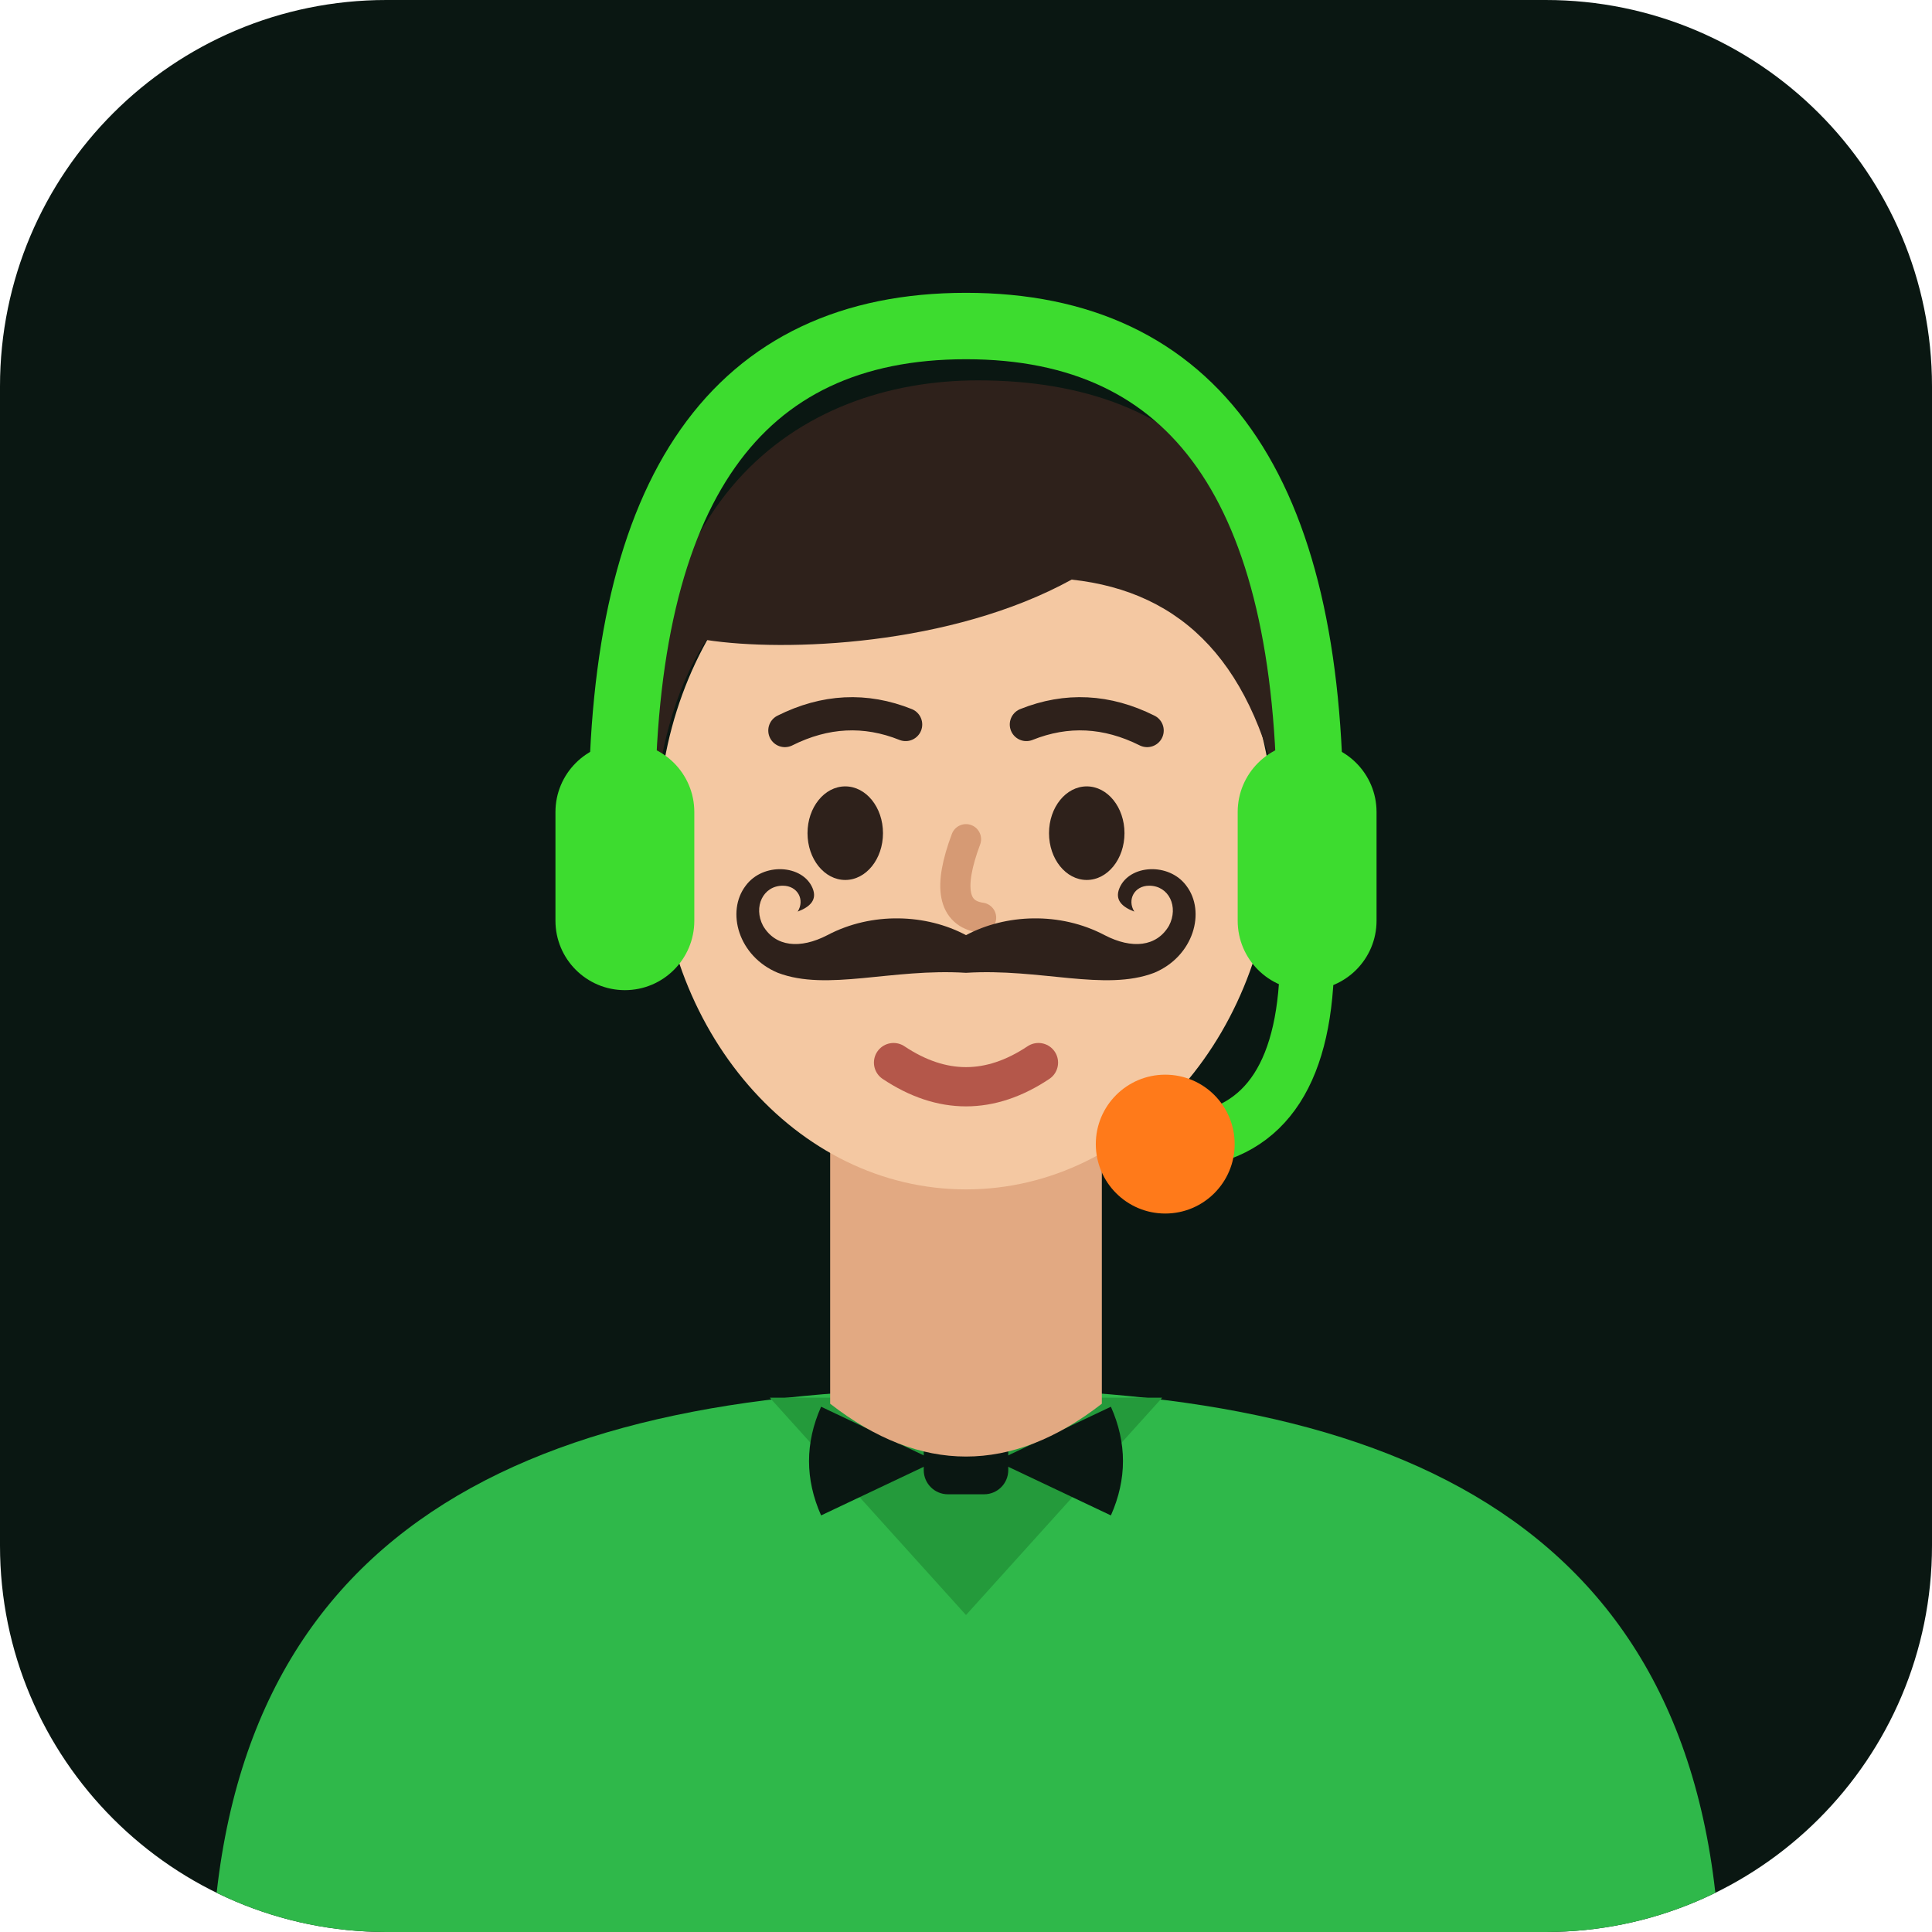
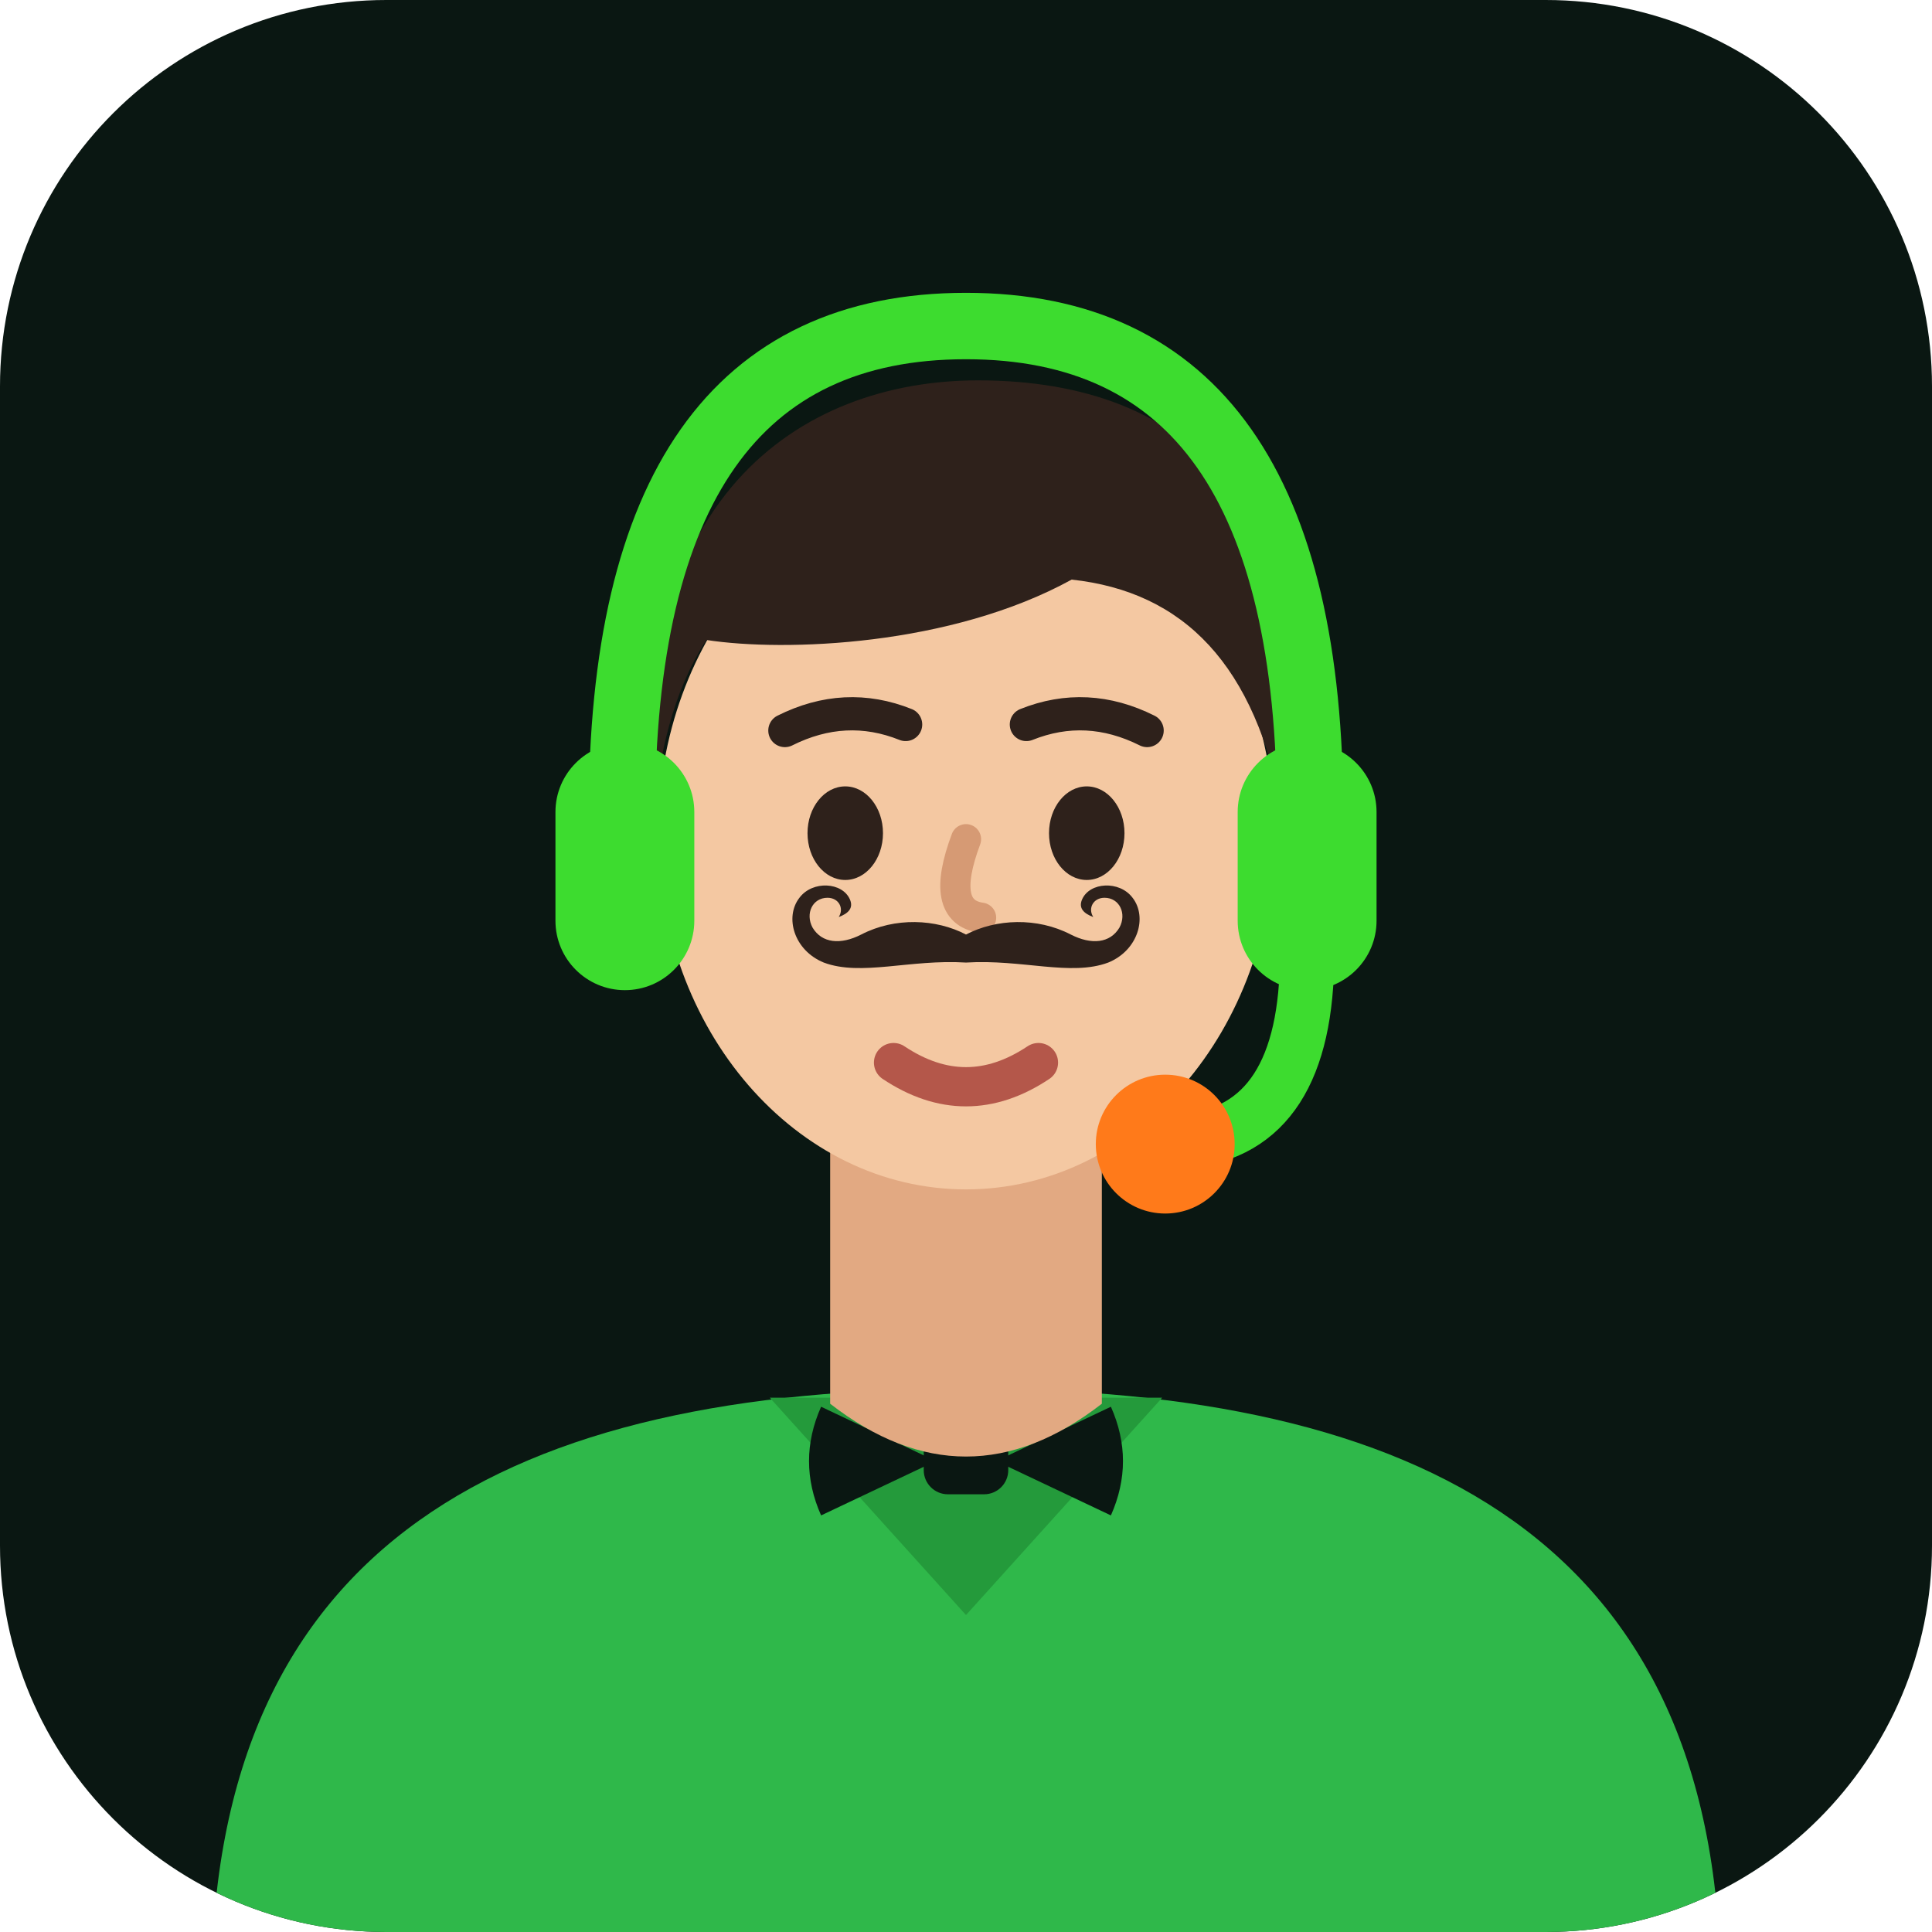
<svg xmlns="http://www.w3.org/2000/svg" viewBox="0 0 64 64" role="img" aria-label="Tika — TikAlgo AI assistant">
  <clipPath id="fr">
    <rect width="64" height="64" rx="12.8" />
  </clipPath>
  <rect width="64" height="64" rx="12.8" fill="#0A1712" />
  <g clip-path="url(#fr)">
    <path d="M7 66 C7 51 17 46 32 46 C47 46 57 51 57 66 Z" fill="#2FB84A" />
    <path d="M25.5 46.3 L32 53.5 L38.5 46.3 Z" fill="#249A3B" />
    <path d="M27.2 46.6 L31 48.4 L27.2 50.2 Q26.4 48.4 27.2 46.6 Z M36.8 46.6 L33 48.4 L36.8 50.2 Q37.6 48.4 36.8 46.6 Z" fill="#0A1712" />
    <rect x="30.6" y="47.3" width="2.8" height="2.2" rx="0.8" fill="#0A1712" />
    <path d="M27.5 37 H36.5 V46.5 Q32 50 27.5 46.5 Z" fill="#E2A982" />
    <ellipse cx="21.9" cy="28.6" rx="2.4" ry="3" fill="#EDB993" />
    <ellipse cx="42.1" cy="28.6" rx="2.4" ry="3" fill="#EDB993" />
    <ellipse cx="32" cy="27.6" rx="10.2" ry="11.8" fill="#F4C8A2" />
    <path d="M21.6 27.5 C20.6 16.5 26.5 12.6 32.4 12.6 C39.4 12.6 44 16.8 42.5 27 C41.6 22 39.2 19.6 35.5 19.2 C31.5 21.4 26 21.6 23.4 21.2 C22.3 22.9 21.8 25 21.6 27.5 Z" fill="#2E211B" />
    <path d="M26 24.2 Q28 23.2 30 24" fill="none" stroke="#2E211B" stroke-width="1.1" stroke-linecap="round" />
    <path d="M34 24 Q36 23.2 38 24.2" fill="none" stroke="#2E211B" stroke-width="1.1" stroke-linecap="round" />
    <ellipse cx="28" cy="27.6" rx="1.25" ry="1.55" fill="#2E211B" />
    <ellipse cx="36" cy="27.6" rx="1.25" ry="1.55" fill="#2E211B" />
    <path d="M32 27.8 Q31.1 30.2 32.5 30.4" fill="none" stroke="#D69A74" stroke-width="1" stroke-linecap="round" />
-     <g fill="#2E211B" transform="translate(32 30.9) scale(0.82 0.78) translate(-32 -30.9)">
+     <g fill="#2E211B" transform="translate(32 30.9) scale(0.62 0.58) translate(-32 -30.9)">
      <path id="mh" d="M32 31.0 C33.6 30.1 35.8 30.0 37.6 31.0 C38.7 31.6 39.7 31.5 40.2 30.6 C40.6 29.8 40.2 28.9 39.4 28.9 C38.8 28.9 38.5 29.5 38.8 30.0 C38.3 29.8 38.0 29.5 38.2 29.0 C38.6 28.0 40.2 27.9 40.9 28.9 C41.7 30.0 41.2 31.9 39.6 32.6 C37.6 33.4 35.0 32.4 32.0 32.6 Z" />
      <use href="#mh" transform="translate(64 0) scale(-1 1)" />
    </g>
    <path d="M29.6 35.2 Q32 36.8 34.4 35.2" fill="none" stroke="#B4574A" stroke-width="1.3" stroke-linecap="round" />
    <path d="M20.6 27 Q20.6 10.8 32 10.8 Q43.4 10.8 43.4 27" fill="none" stroke="#3DDC2F" stroke-width="2.2" stroke-linecap="round" />
    <rect x="18.4" y="24.6" width="4.6" height="8.2" rx="2.3" fill="#3DDC2F" />
    <rect x="41" y="24.6" width="4.6" height="8.2" rx="2.3" fill="#3DDC2F" />
    <path d="M43.3 31.6 Q43.3 37.4 39.3 37.8" fill="none" stroke="#3DDC2F" stroke-width="1.8" stroke-linecap="round" />
    <circle cx="38.6" cy="37.9" r="2.3" fill="#FF7A1A" />
  </g>
</svg>
